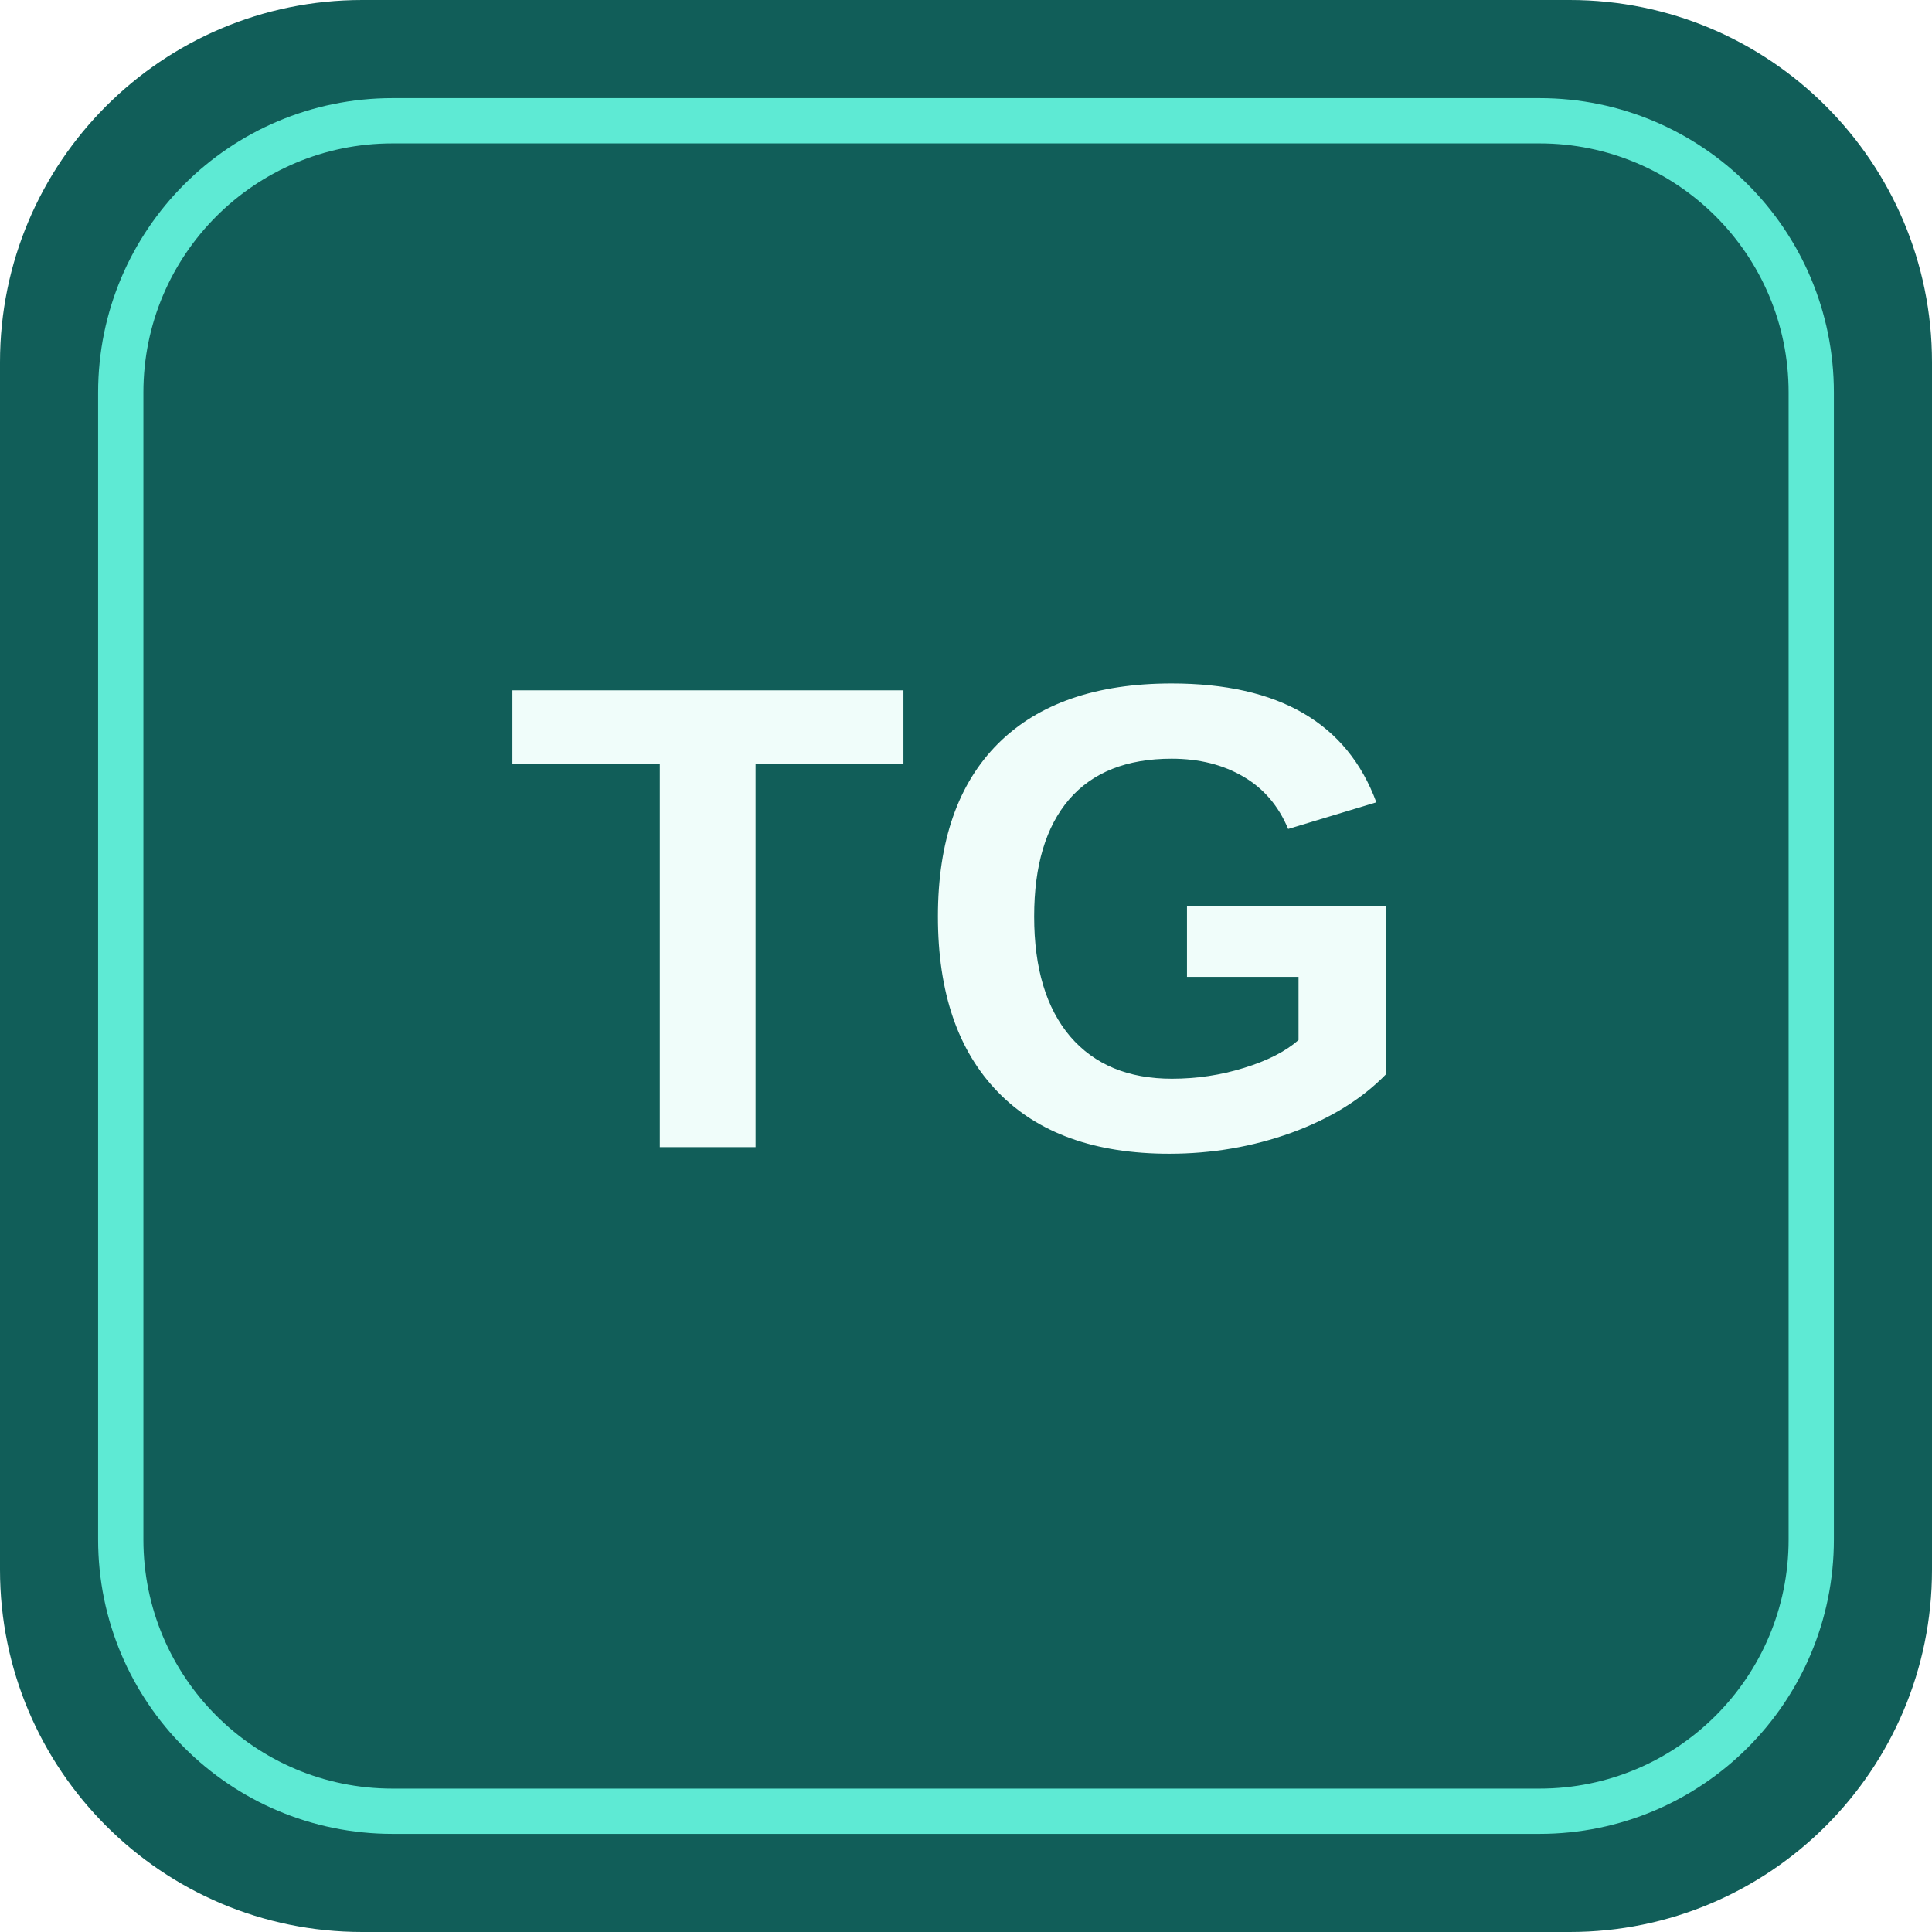
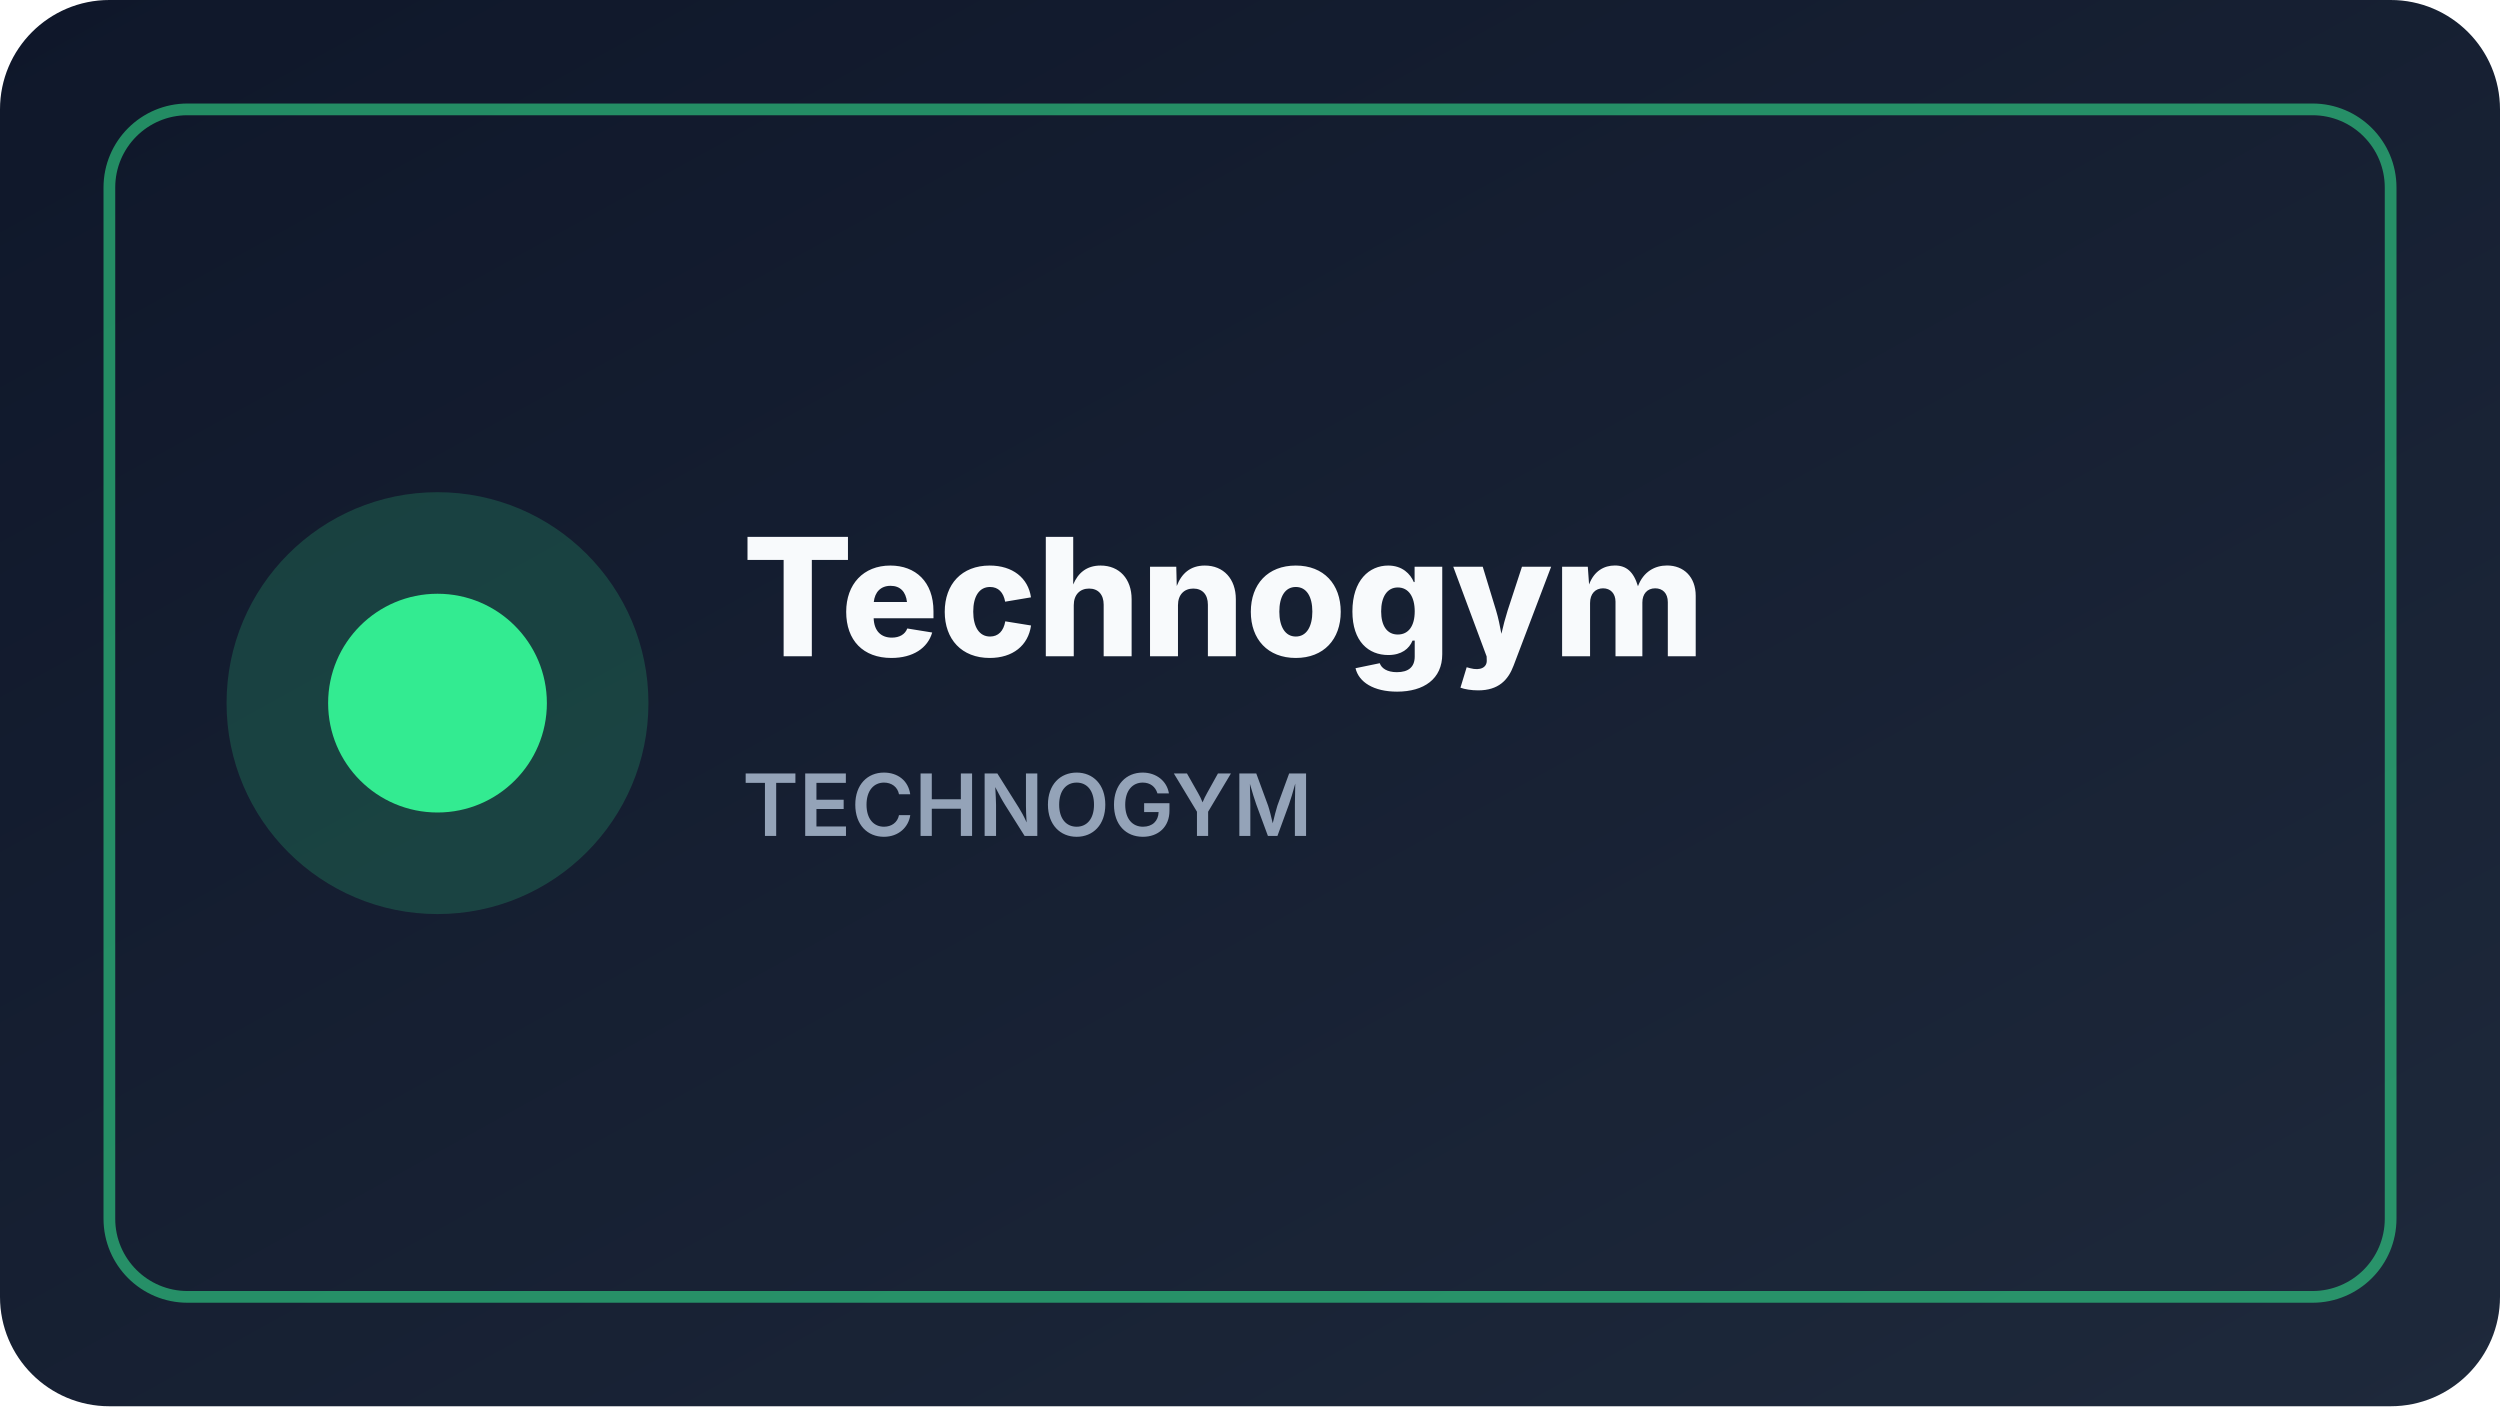
- <svg xmlns="http://www.w3.org/2000/svg" width="128" height="128" viewBox="0 0 128 128" role="img" aria-label="Technogym">
-   <rect width="128" height="128" rx="24" fill="#115e59" />
-   <rect x="8" y="8" width="112" height="112" rx="18" fill="none" stroke="#5eead4" stroke-width="3" />
-   <text x="64" y="76" text-anchor="middle" fill="#f0fdfa" font-family="Arial Black, Arial, sans-serif" font-size="44" font-weight="800">TG</text>
+ <svg xmlns="http://www.w3.org/2000/svg" width="640" height="360" viewBox="0 0 640 360" role="img" aria-label="Technogym">
+   <defs>
+     <linearGradient id="bg" x1="0" y1="0" x2="1" y2="1">
+       <stop offset="0%" stop-color="#0f172a" />
+       <stop offset="100%" stop-color="#1e293b" />
+     </linearGradient>
+   </defs>
+   <rect width="640" height="360" rx="28" fill="url(#bg)" />
+   <rect x="28" y="28" width="584" height="304" rx="20" fill="none" stroke="#33eb91" stroke-width="3" opacity="0.55" />
+   <circle cx="112" cy="180" r="54" fill="#33eb91" opacity="0.18" />
+   <circle cx="112" cy="180" r="28" fill="#33eb91" />
+   <text x="190" y="168" fill="#f8fafc" font-family="Inter, Arial, sans-serif" font-size="42" font-weight="800">Technogym</text>
+   <text x="190" y="214" fill="#94a3b8" font-family="Inter, Arial, sans-serif" font-size="22" font-weight="600">TECHNOGYM</text>
</svg>
